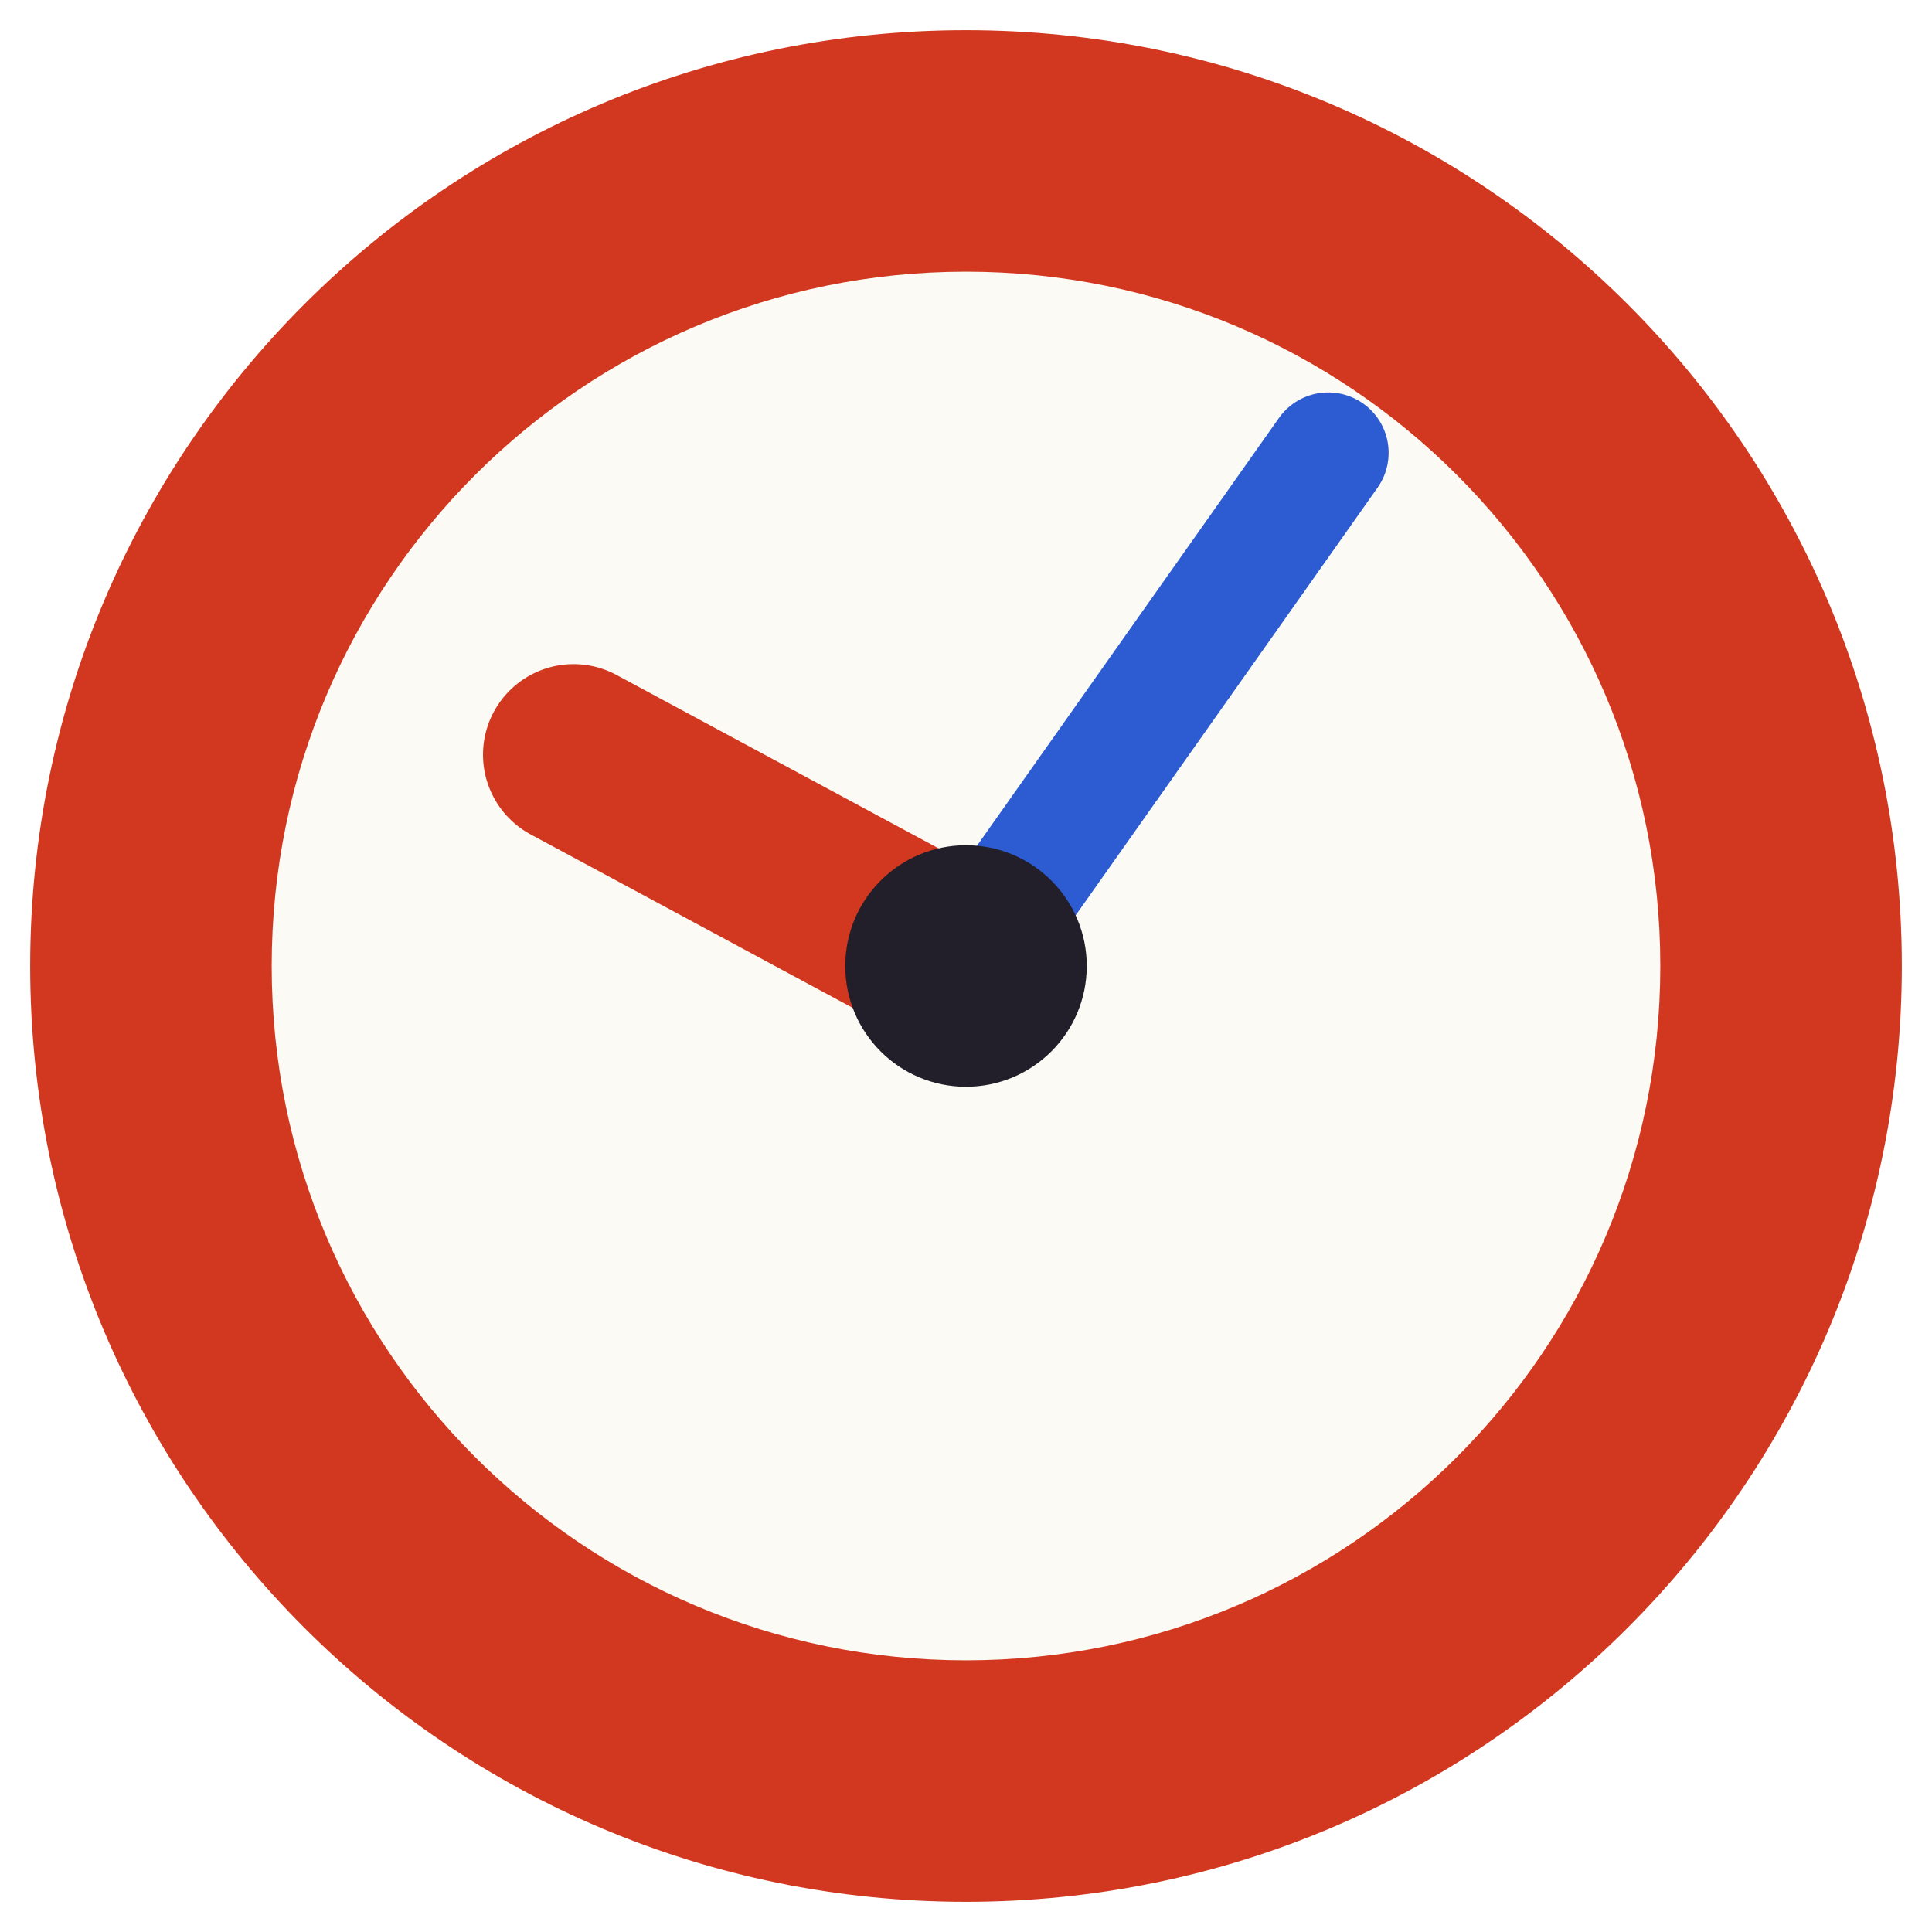
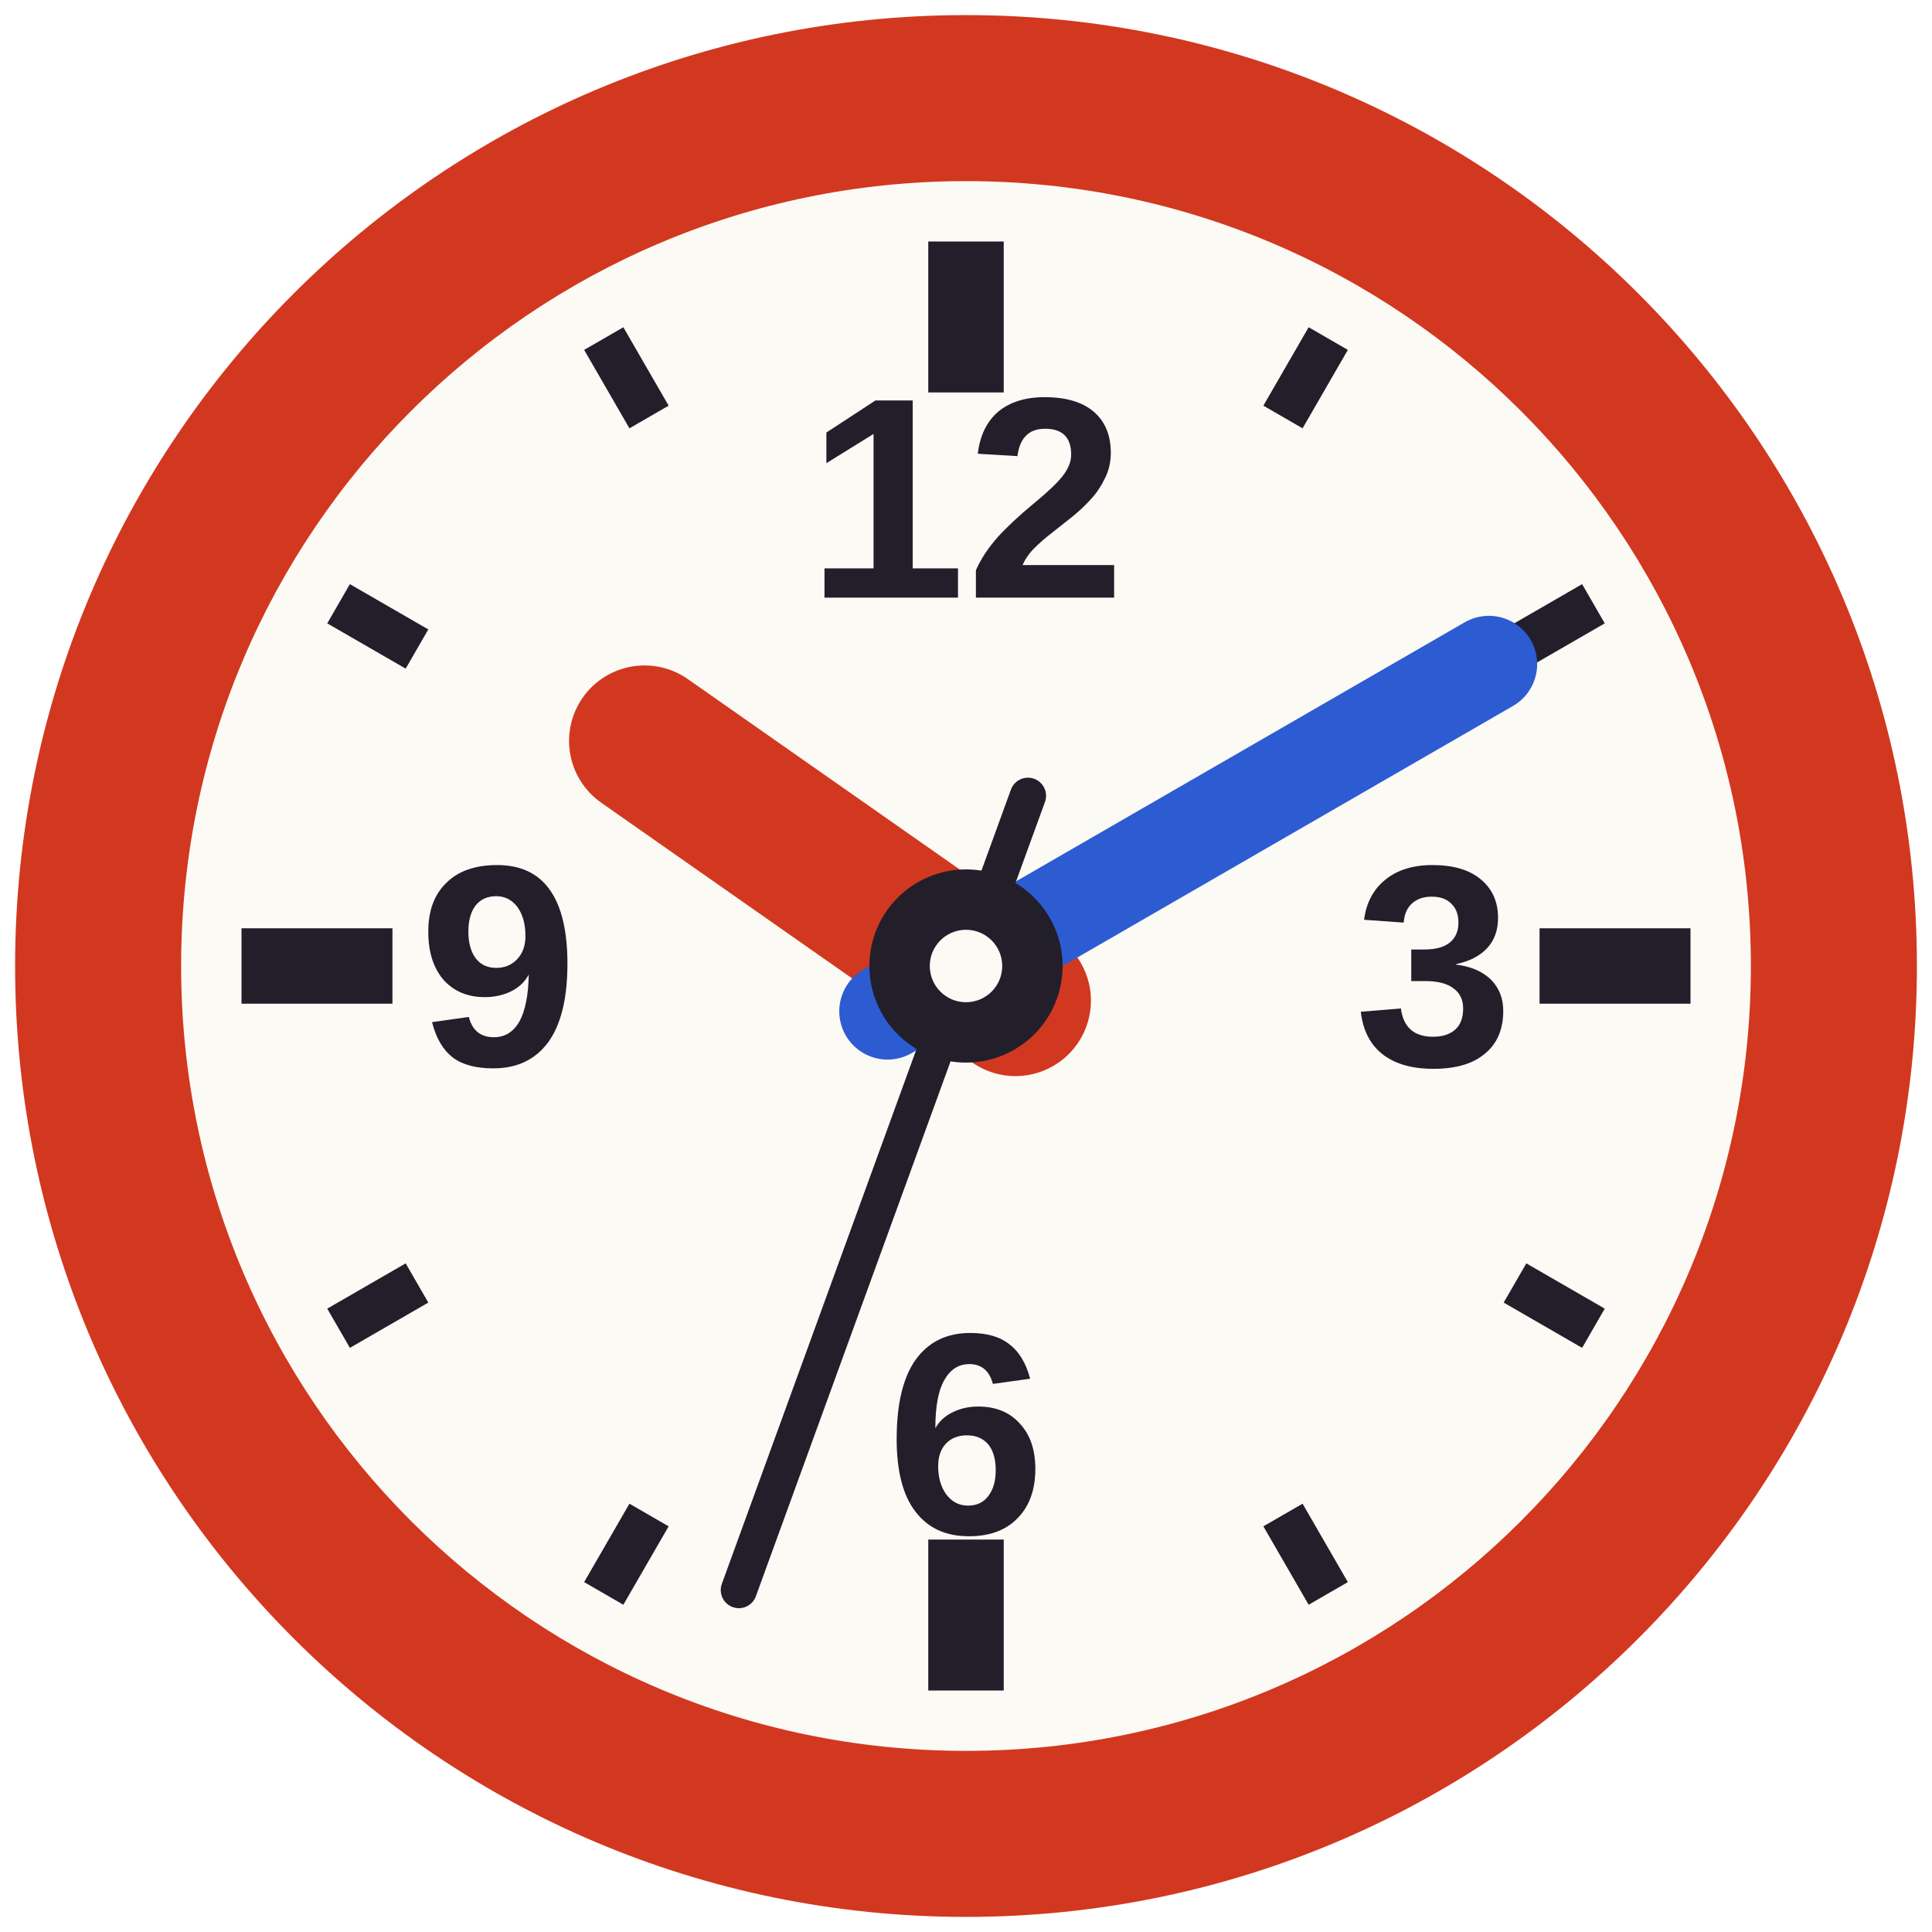
<svg xmlns="http://www.w3.org/2000/svg" viewBox="0 0 64 64">
-   <circle cx="32" cy="32" r="31" fill="#D2381F" />
-   <circle cx="32" cy="32" r="23" fill="#FBFAF5" />
-   <path d="M32 32L19 25" stroke="#D2381F" stroke-width="6" stroke-linecap="round" />
-   <path d="M32 32L44 15" stroke="#2D5BD2" stroke-width="4" stroke-linecap="round" />
-   <circle cx="32" cy="32" r="4" fill="#221F2B" />
+   <circle cx="32" cy="32" r="31.5" fill="#D2381F" />
+   <circle cx="32" cy="32" r="26" fill="#FBFAF5" />
+   <line x1="32" y1="8" x2="32" y2="13" stroke="#221F2B" stroke-width="2.5" transform="rotate(0 32 32)" />
+   <line x1="32" y1="8" x2="32" y2="11" stroke="#221F2B" stroke-width="1.5" transform="rotate(30 32 32)" />
+   <line x1="32" y1="8" x2="32" y2="11" stroke="#221F2B" stroke-width="1.5" transform="rotate(60 32 32)" />
+   <line x1="32" y1="8" x2="32" y2="13" stroke="#221F2B" stroke-width="2.5" transform="rotate(90 32 32)" />
+   <line x1="32" y1="8" x2="32" y2="11" stroke="#221F2B" stroke-width="1.5" transform="rotate(120 32 32)" />
+   <line x1="32" y1="8" x2="32" y2="11" stroke="#221F2B" stroke-width="1.5" transform="rotate(150 32 32)" />
+   <line x1="32" y1="8" x2="32" y2="13" stroke="#221F2B" stroke-width="2.5" transform="rotate(180 32 32)" />
+   <line x1="32" y1="8" x2="32" y2="11" stroke="#221F2B" stroke-width="1.5" transform="rotate(210 32 32)" />
+   <line x1="32" y1="8" x2="32" y2="11" stroke="#221F2B" stroke-width="1.5" transform="rotate(240 32 32)" />
+   <line x1="32" y1="8" x2="32" y2="13" stroke="#221F2B" stroke-width="2.5" transform="rotate(270 32 32)" />
+   <line x1="32" y1="8" x2="32" y2="11" stroke="#221F2B" stroke-width="1.5" transform="rotate(300 32 32)" />
+   <line x1="32" y1="8" x2="32" y2="11" stroke="#221F2B" stroke-width="1.5" transform="rotate(330 32 32)" />
+   <g font-family="Arial, Helvetica, sans-serif" font-weight="900" font-size="9.5" fill="#221F2B" text-anchor="middle" dominant-baseline="central">
+     <text x="32.0" y="16.5">12</text>
+     <text x="47.5" y="32.0">3</text>
+     <text x="32.0" y="47.5">6</text>
+     <text x="16.5" y="32.0">9</text>
+   </g>
+   <line x1="32" y1="34" x2="32" y2="19" stroke="#D2381F" stroke-width="5" stroke-linecap="round" transform="rotate(-55 32 32)" />
+   <line x1="32" y1="35" x2="32" y2="12" stroke="#2D5BD2" stroke-width="3.2" stroke-linecap="round" transform="rotate(60 32 32)" />
+   <line x1="32" y1="38" x2="32" y2="10" stroke="#221F2B" stroke-width="1.2" stroke-linecap="round" transform="rotate(200 32 32)" />
+   <circle cx="32" cy="32" r="3.2" fill="#221F2B" />
+   <circle cx="32" cy="32" r="1.2" fill="#FBFAF5" />
</svg>
